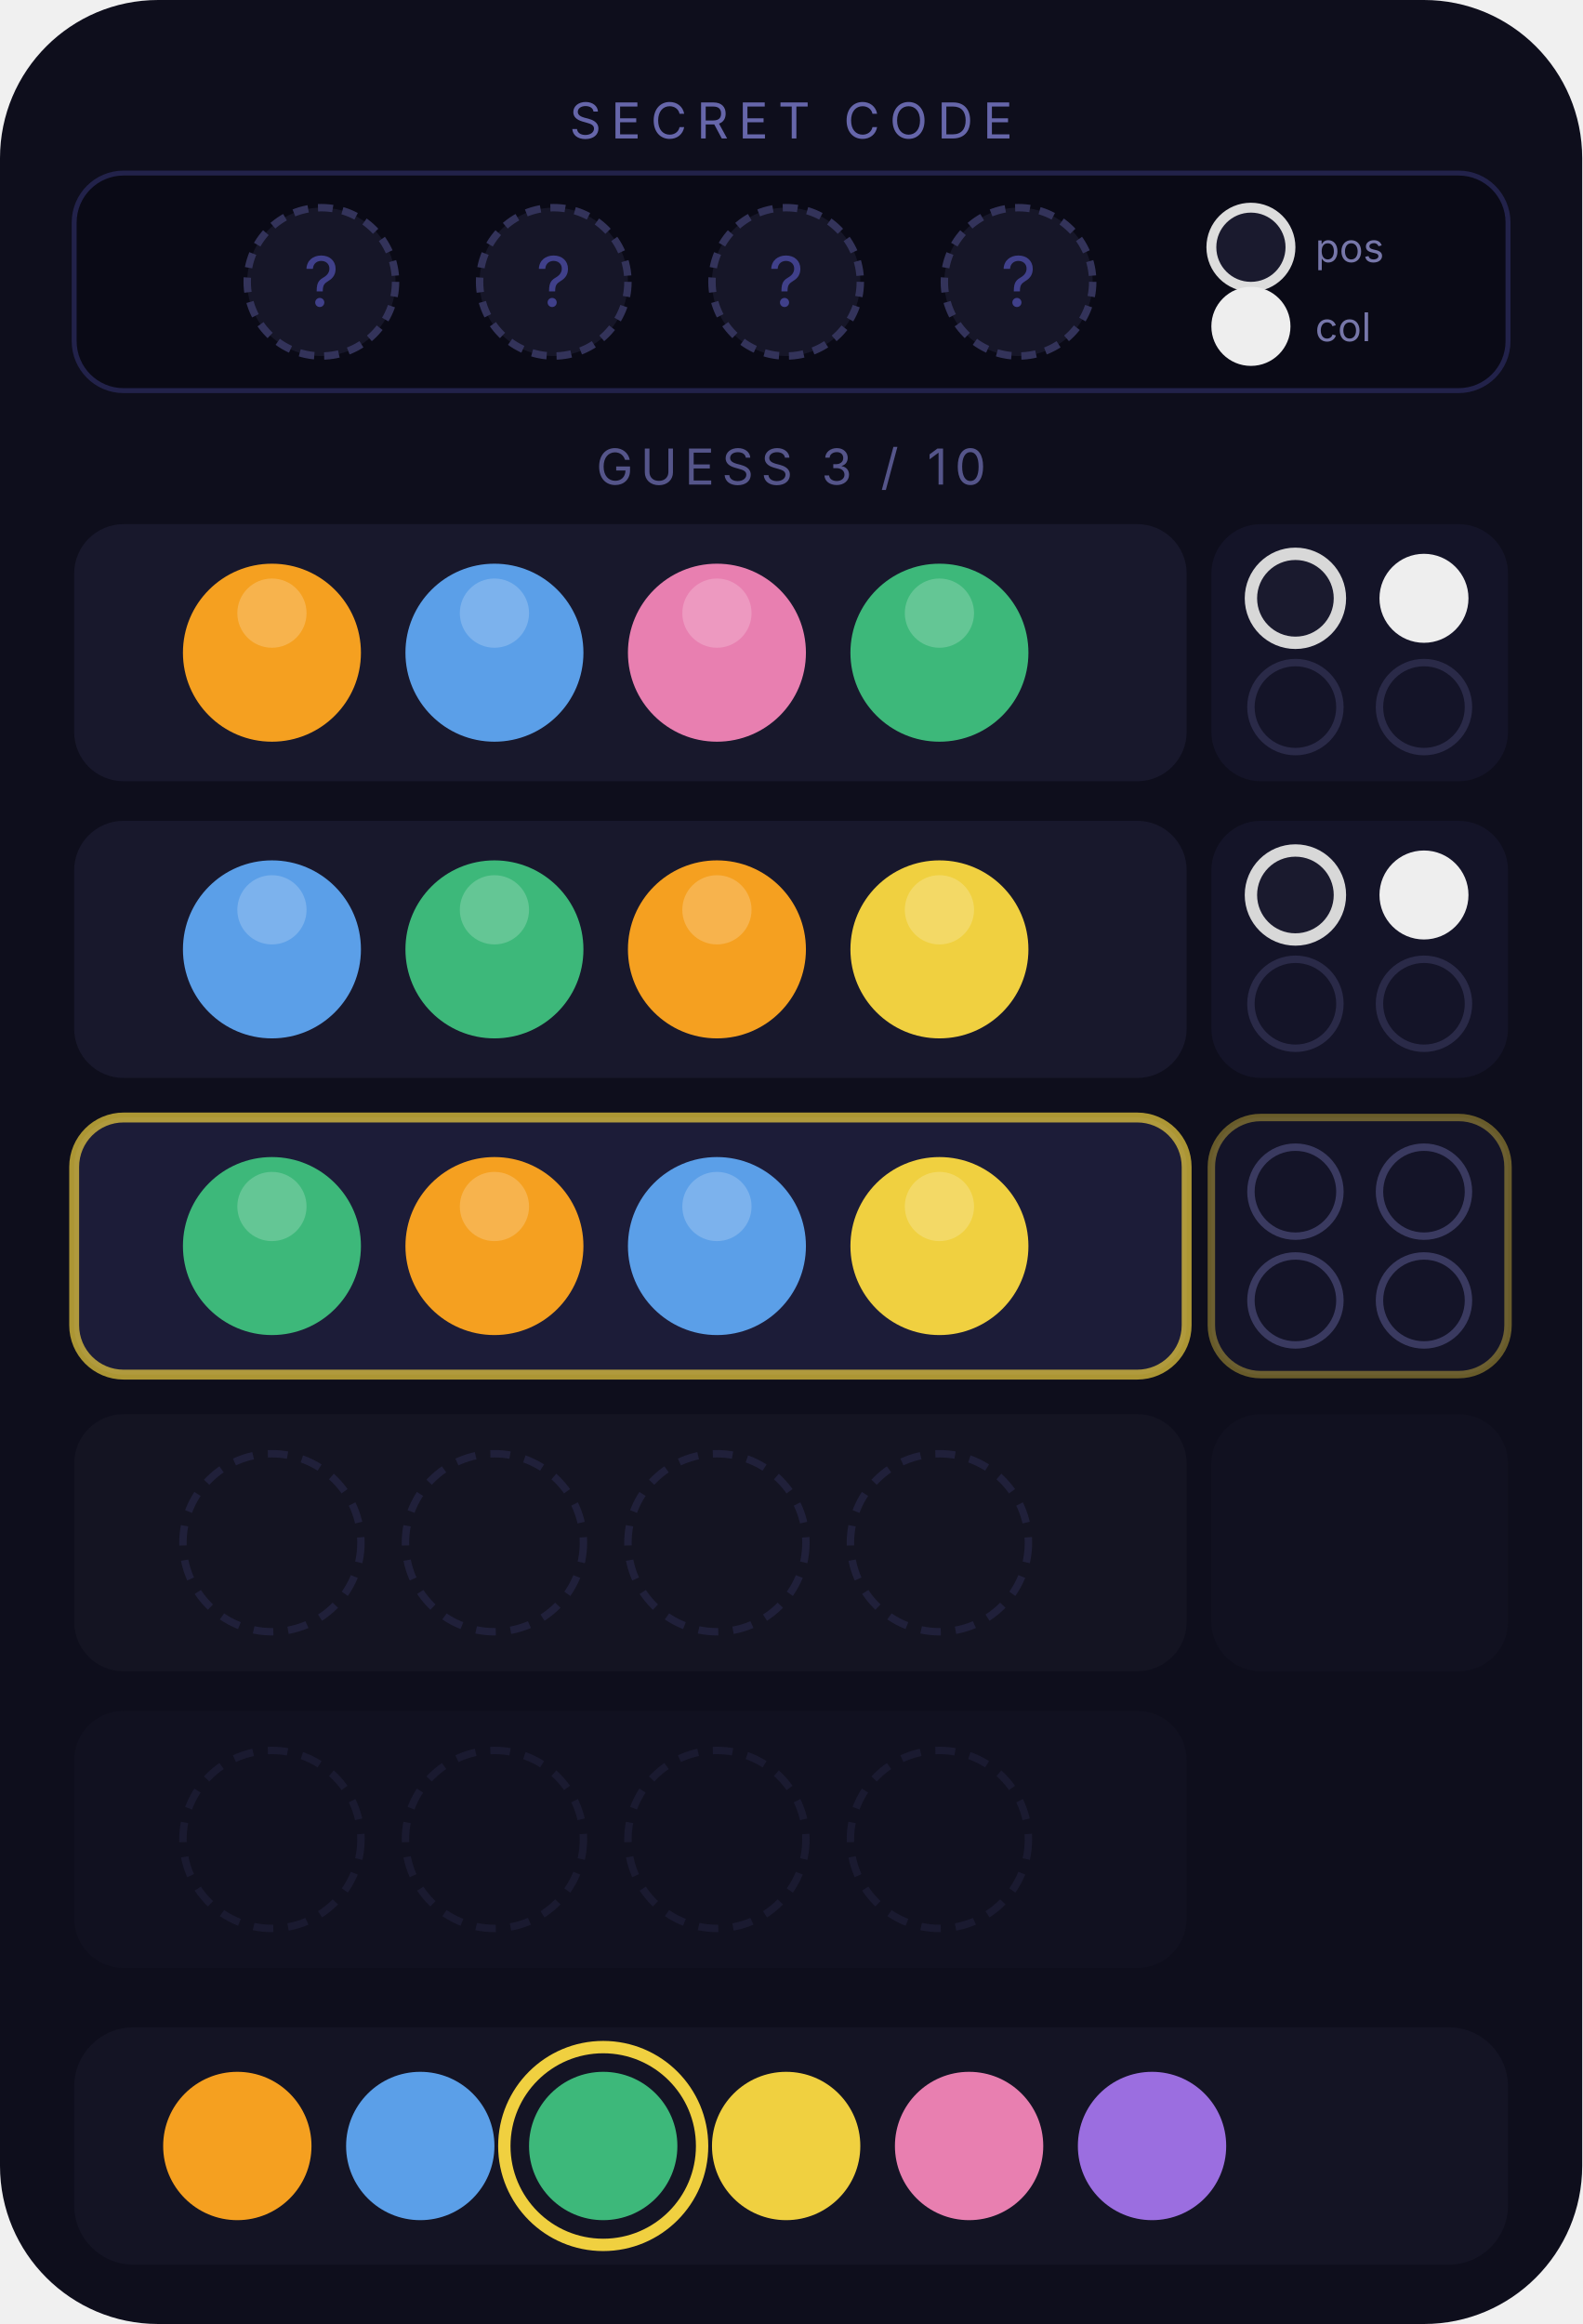
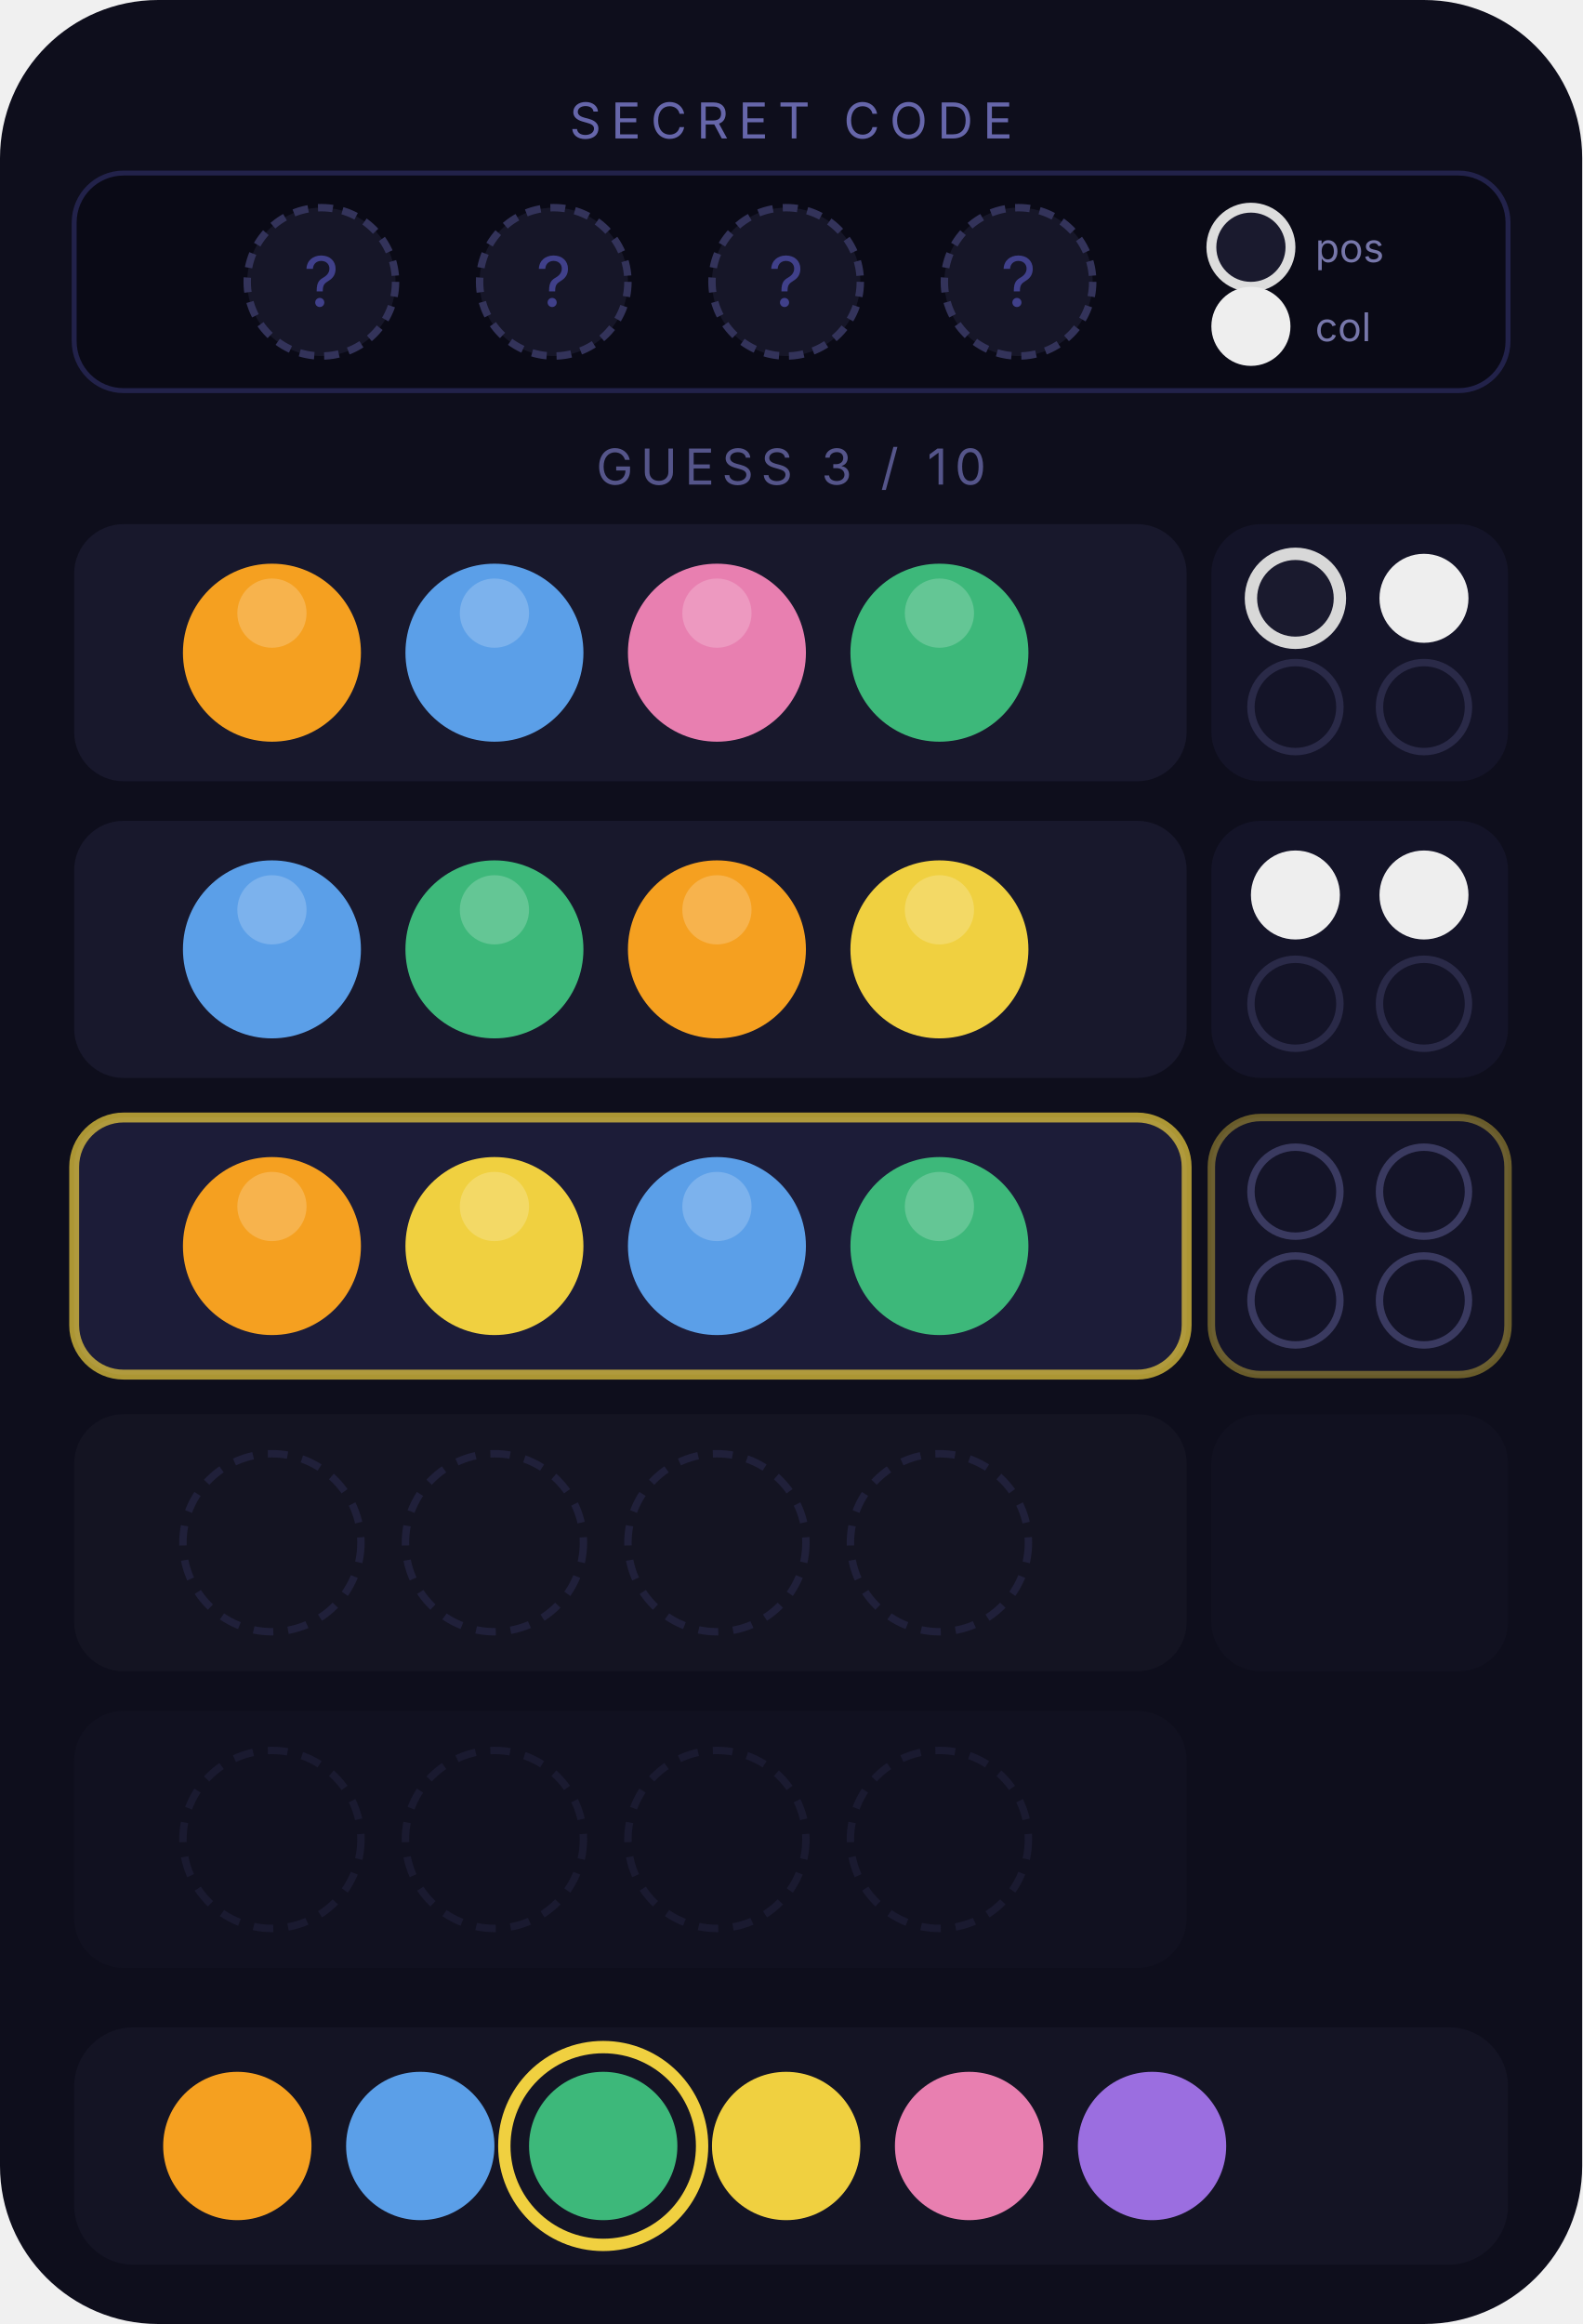
<svg xmlns="http://www.w3.org/2000/svg" viewBox="0 0 320 470" font-family="-apple-system, BlinkMacSystemFont, sans-serif">
  <rect width="320" height="470" rx="32" fill="#0E0E1C" />
  <text x="160" y="28" text-anchor="middle" font-size="10" fill="#6666AA" letter-spacing="2">SECRET CODE</text>
  <rect x="15" y="35" width="290" height="44" rx="10" fill="#0A0A16" stroke="#22224A" stroke-width="1" />
  <circle cx="65" cy="57" r="15" fill="#161628" stroke="#33335A" stroke-width="1.5" stroke-dasharray="3 2" />
  <circle cx="112" cy="57" r="15" fill="#161628" stroke="#33335A" stroke-width="1.5" stroke-dasharray="3 2" />
  <circle cx="159" cy="57" r="15" fill="#161628" stroke="#33335A" stroke-width="1.5" stroke-dasharray="3 2" />
  <circle cx="206" cy="57" r="15" fill="#161628" stroke="#33335A" stroke-width="1.5" stroke-dasharray="3 2" />
  <text x="65" y="62" text-anchor="middle" font-size="14" fill="#40408A">?</text>
  <text x="112" y="62" text-anchor="middle" font-size="14" fill="#40408A">?</text>
  <text x="159" y="62" text-anchor="middle" font-size="14" fill="#40408A">?</text>
  <text x="206" y="62" text-anchor="middle" font-size="14" fill="#40408A">?</text>
  <circle cx="253" cy="50" r="8" fill="#1A1A2E" stroke="#DDDDDD" stroke-width="2" />
  <text x="266" y="53" font-size="8" fill="#7777AA">pos</text>
  <circle cx="253" cy="66" r="8" fill="#EEEEEE" />
  <text x="266" y="69" font-size="8" fill="#7777AA">col</text>
  <text x="160" y="98" text-anchor="middle" font-size="10" fill="#55558A" letter-spacing="1.5">GUESS 3 / 10</text>
  <rect x="15" y="106" width="225" height="52" rx="10" fill="#18182C" />
  <circle cx="55" cy="132" r="18" fill="#F5A020" />
  <circle cx="55" cy="124" r="7" fill="white" opacity="0.2" />
  <circle cx="100" cy="132" r="18" fill="#5B9FE8" />
  <circle cx="100" cy="124" r="7" fill="white" opacity="0.2" />
  <circle cx="145" cy="132" r="18" fill="#E87FB0" />
  <circle cx="145" cy="124" r="7" fill="white" opacity="0.2" />
  <circle cx="190" cy="132" r="18" fill="#3DB87A" />
  <circle cx="190" cy="124" r="7" fill="white" opacity="0.2" />
  <rect x="245" y="106" width="60" height="52" rx="10" fill="#141428" />
  <circle cx="262" cy="121" r="9" fill="#1A1A2E" stroke="#D8D8D8" stroke-width="2.5" />
  <circle cx="288" cy="121" r="9" fill="#EEEEEE" />
  <circle cx="262" cy="143" r="9" fill="none" stroke="#2A2A48" stroke-width="1.5" />
  <circle cx="288" cy="143" r="9" fill="none" stroke="#2A2A48" stroke-width="1.5" />
  <rect x="15" y="166" width="225" height="52" rx="10" fill="#18182C" />
  <circle cx="55" cy="192" r="18" fill="#5B9FE8" />
  <circle cx="55" cy="184" r="7" fill="white" opacity="0.2" />
  <circle cx="100" cy="192" r="18" fill="#3DB87A" />
  <circle cx="100" cy="184" r="7" fill="white" opacity="0.2" />
  <circle cx="145" cy="192" r="18" fill="#F5A020" />
  <circle cx="145" cy="184" r="7" fill="white" opacity="0.2" />
  <circle cx="190" cy="192" r="18" fill="#F0D040" />
  <circle cx="190" cy="184" r="7" fill="white" opacity="0.2" />
  <rect x="245" y="166" width="60" height="52" rx="10" fill="#141428" />
-   <circle cx="262" cy="181" r="9" fill="#1A1A2E" stroke="#D8D8D8" stroke-width="2.5" />
+   <circle cx="262" cy="181" r="9" fill="#EEEEEE" />
  <circle cx="288" cy="181" r="9" fill="#EEEEEE" />
  <circle cx="262" cy="203" r="9" fill="none" stroke="#2A2A48" stroke-width="1.5" />
  <circle cx="288" cy="203" r="9" fill="none" stroke="#2A2A48" stroke-width="1.5" />
  <rect x="15" y="226" width="225" height="52" rx="10" fill="#1C1C38" stroke="#F0D040" stroke-width="2" stroke-opacity="0.7" />
-   <circle cx="55" cy="252" r="18" fill="#3DB87A" />
+   <circle cx="55" cy="252" r="18" fill="#F5A020" />
  <circle cx="55" cy="244" r="7" fill="white" opacity="0.2" />
-   <circle cx="100" cy="252" r="18" fill="#F5A020" />
+   <circle cx="100" cy="252" r="18" fill="#F0D040" />
  <circle cx="100" cy="244" r="7" fill="white" opacity="0.2" />
  <circle cx="145" cy="252" r="18" fill="#5B9FE8" />
  <circle cx="145" cy="244" r="7" fill="white" opacity="0.2" />
-   <circle cx="190" cy="252" r="18" fill="#F0D040" />
+   <circle cx="190" cy="252" r="18" fill="#3DB87A" />
  <circle cx="190" cy="244" r="7" fill="white" opacity="0.2" />
  <rect x="245" y="226" width="60" height="52" rx="10" fill="#141428" stroke="#F0D040" stroke-width="1.5" stroke-opacity="0.4" />
  <circle cx="262" cy="241" r="9" fill="none" stroke="#3A3A60" stroke-width="1.5" />
  <circle cx="288" cy="241" r="9" fill="none" stroke="#3A3A60" stroke-width="1.5" />
  <circle cx="262" cy="263" r="9" fill="none" stroke="#3A3A60" stroke-width="1.5" />
  <circle cx="288" cy="263" r="9" fill="none" stroke="#3A3A60" stroke-width="1.5" />
  <rect x="15" y="286" width="225" height="52" rx="10" fill="#141422" />
  <circle cx="55" cy="312" r="18" fill="none" stroke="#20203A" stroke-width="1.5" stroke-dasharray="4 3" />
  <circle cx="100" cy="312" r="18" fill="none" stroke="#20203A" stroke-width="1.5" stroke-dasharray="4 3" />
  <circle cx="145" cy="312" r="18" fill="none" stroke="#20203A" stroke-width="1.5" stroke-dasharray="4 3" />
  <circle cx="190" cy="312" r="18" fill="none" stroke="#20203A" stroke-width="1.5" stroke-dasharray="4 3" />
  <rect x="245" y="286" width="60" height="52" rx="10" fill="#111120" />
  <rect x="15" y="346" width="225" height="52" rx="10" fill="#111120" />
  <circle cx="55" cy="372" r="18" fill="none" stroke="#1A1A30" stroke-width="1.5" stroke-dasharray="4 3" />
  <circle cx="100" cy="372" r="18" fill="none" stroke="#1A1A30" stroke-width="1.5" stroke-dasharray="4 3" />
  <circle cx="145" cy="372" r="18" fill="none" stroke="#1A1A30" stroke-width="1.5" stroke-dasharray="4 3" />
  <circle cx="190" cy="372" r="18" fill="none" stroke="#1A1A30" stroke-width="1.5" stroke-dasharray="4 3" />
  <rect x="245" y="346" width="60" height="52" rx="10" fill="#0E0E1C" />
  <rect x="15" y="410" width="290" height="48" rx="12" fill="#141424" />
  <circle cx="48" cy="434" r="15" fill="#F5A020" />
  <circle cx="85" cy="434" r="15" fill="#5B9FE8" />
  <circle cx="122" cy="434" r="15" fill="#3DB87A" />
  <circle cx="159" cy="434" r="15" fill="#F0D040" />
  <circle cx="196" cy="434" r="15" fill="#E87FB0" />
  <circle cx="233" cy="434" r="15" fill="#9B6EE0" />
  <circle cx="122" cy="434" r="20" fill="none" stroke="#F0D040" stroke-width="2.5" />
</svg>
